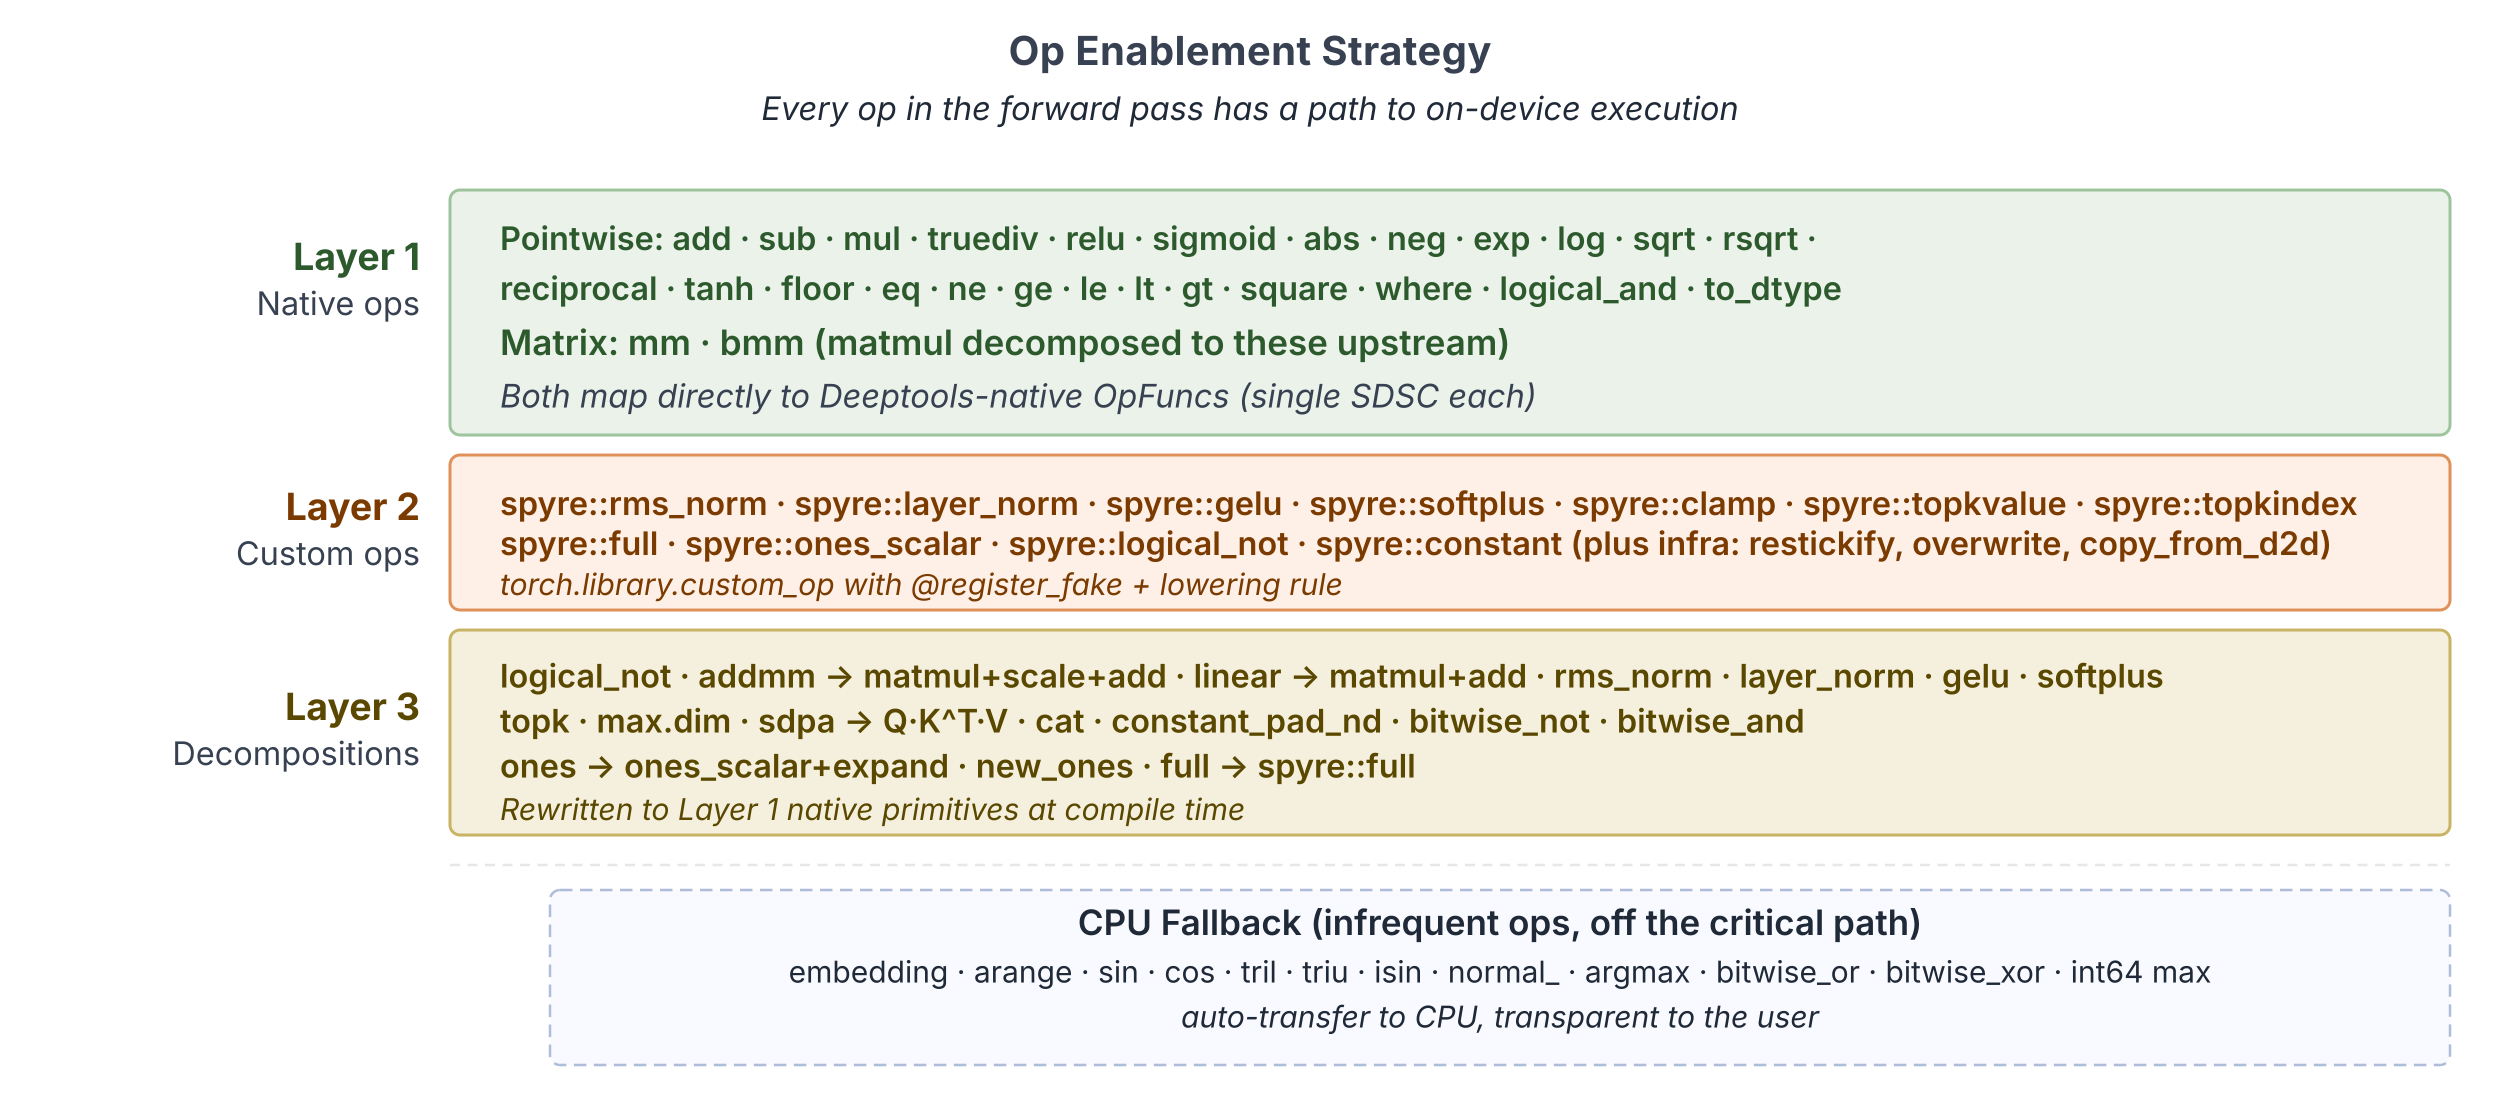
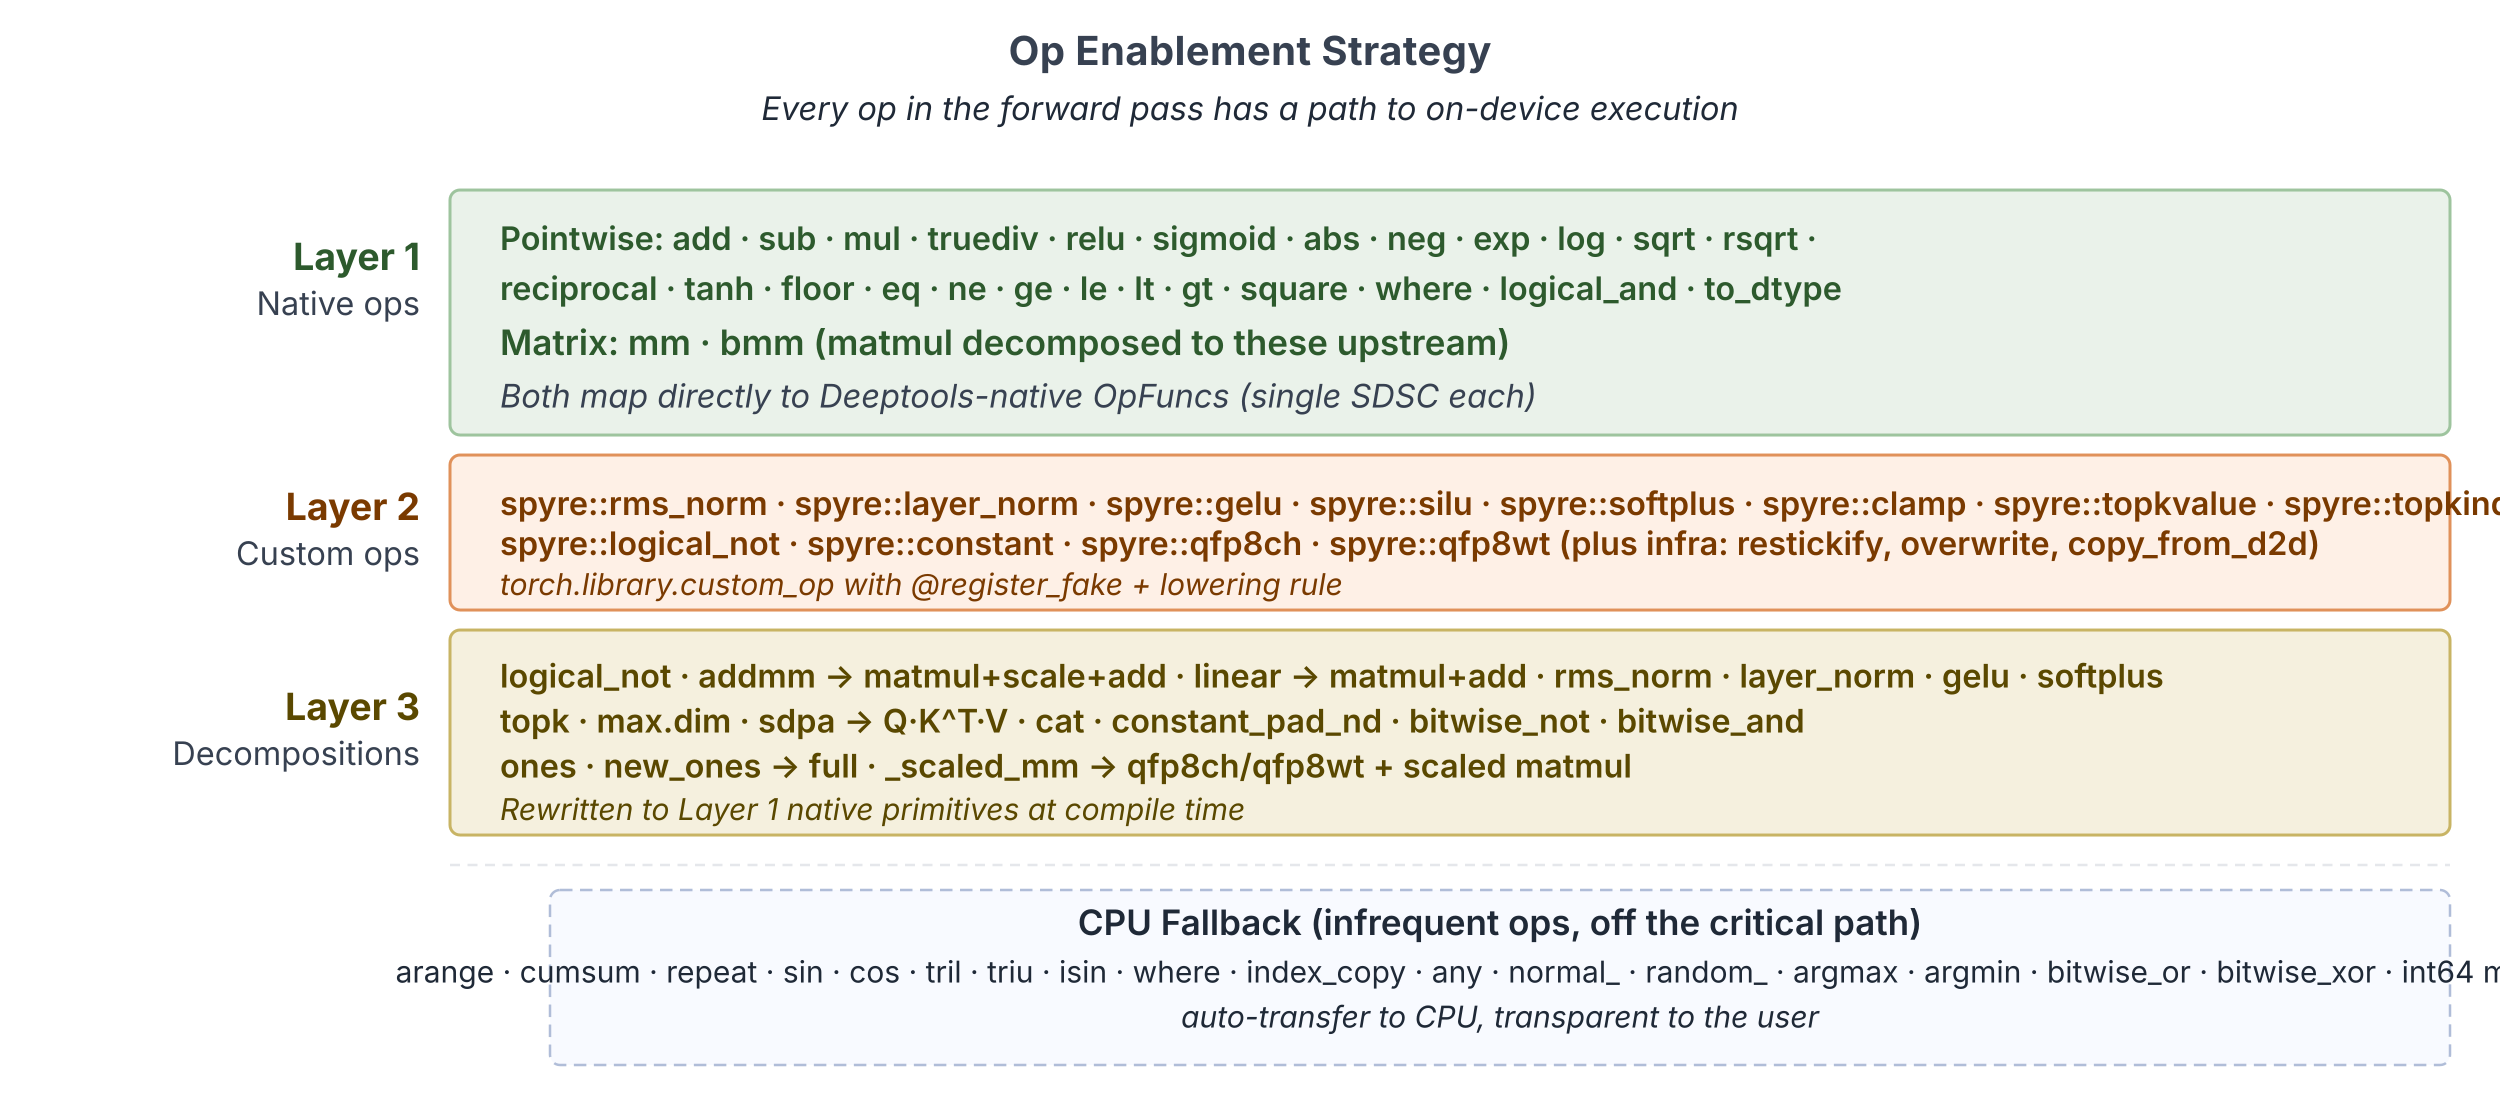
<svg xmlns="http://www.w3.org/2000/svg" viewBox="0 0 1000 445" font-family="-apple-system, BlinkMacSystemFont, 'Segoe UI', sans-serif">
  <text x="500" y="26" text-anchor="middle" font-size="16" font-weight="700" fill="#374151" letter-spacing="0.01em">Op Enablement Strategy</text>
  <text x="500" y="48" text-anchor="middle" font-size="13" fill="#1f2937" font-style="italic">Every op in the forward pass has a path to on-device execution</text>
  <text x="168" y="108" text-anchor="end" font-size="15" font-weight="700" fill="#2d5a2d">Layer 1</text>
  <text x="168" y="126" text-anchor="end" font-size="13" fill="#374151">Native ops</text>
  <text x="168" y="208" text-anchor="end" font-size="15" font-weight="700" fill="#7a3a00">Layer 2</text>
  <text x="168" y="226" text-anchor="end" font-size="13" fill="#374151">Custom ops</text>
  <text x="168" y="288" text-anchor="end" font-size="15" font-weight="700" fill="#5a4800">Layer 3</text>
  <text x="168" y="306" text-anchor="end" font-size="13" fill="#374151">Decompositions</text>
  <rect x="180" y="76" width="800" height="98" rx="4" fill="#eaf2ea" stroke="#9ec49e" stroke-width="1.2" />
  <text x="200" y="100" font-size="13" font-weight="600" fill="#2d5a2d">Pointwise: add · sub · mul · truediv · relu · sigmoid · abs · neg · exp · log · sqrt · rsqrt ·</text>
  <text x="200" y="120" font-size="13" font-weight="600" fill="#2d5a2d">reciprocal · tanh · floor · eq · ne · ge · le · lt · gt · square · where · logical_and · to_dtype</text>
  <text x="200" y="142" font-size="14" font-weight="600" fill="#2d5a2d">Matrix: mm · bmm  (matmul decomposed to these upstream)</text>
  <text x="200" y="163" font-size="13" fill="#374151" font-style="italic">Both map directly to Deeptools-native OpFuncs (single SDSC each)</text>
  <rect x="180" y="182" width="800" height="62" rx="4" fill="#fef0e6" stroke="#e0915a" stroke-width="1.2" />
-   <text x="200" y="206" font-size="13" font-weight="600" fill="#7a3a00">spyre::rms_norm · spyre::layer_norm · spyre::gelu · spyre::softplus · spyre::clamp · spyre::topkvalue · spyre::topkindex</text>
-   <text x="200" y="222" font-size="13" font-weight="600" fill="#7a3a00">spyre::full · spyre::ones_scalar · spyre::logical_not · spyre::constant  (plus infra: restickify, overwrite, copy_from_d2d)</text>
+   <text x="200" y="206" font-size="13" font-weight="600" fill="#7a3a00">spyre::rms_norm · spyre::layer_norm · spyre::gelu · spyre::silu · spyre::softplus · spyre::clamp · spyre::topkvalue · spyre::topkindex</text>
+   <text x="200" y="222" font-size="13" font-weight="600" fill="#7a3a00">spyre::logical_not · spyre::constant · spyre::qfp8ch · spyre::qfp8wt  (plus infra: restickify, overwrite, copy_from_d2d)</text>
  <text x="200" y="238" font-size="12" fill="#7a3a00" font-style="italic">torch.library.custom_op with @register_fake + lowering rule</text>
  <rect x="180" y="252" width="800" height="82" rx="4" fill="#f5f0de" stroke="#c8b464" stroke-width="1.2" />
  <text x="200" y="275" font-size="13" font-weight="600" fill="#5a4800">logical_not · addmm → matmul+scale+add  ·  linear → matmul+add  ·  rms_norm · layer_norm · gelu · softplus</text>
  <text x="200" y="293" font-size="13" font-weight="600" fill="#5a4800">topk · max.dim · sdpa → Q·K^T·V  ·  cat · constant_pad_nd · bitwise_not · bitwise_and</text>
-   <text x="200" y="311" font-size="13" font-weight="600" fill="#5a4800">ones → ones_scalar+expand  ·  new_ones · full → spyre::full</text>
+   <text x="200" y="311" font-size="13" font-weight="600" fill="#5a4800">ones · new_ones → full  ·  _scaled_mm → qfp8ch/qfp8wt + scaled matmul</text>
  <text x="200" y="328" font-size="12" fill="#5a4800" font-style="italic">Rewritten to Layer 1 native primitives at compile time</text>
  <line x1="180" y1="346" x2="980" y2="346" stroke="#E5E7EB" stroke-width="1" stroke-dasharray="4 3" />
  <rect x="220" y="356" width="760" height="70" rx="4" fill="#F8FAFF" stroke="#B0BDD8" stroke-width="1" stroke-dasharray="5 3" />
  <text x="600" y="374" text-anchor="middle" font-size="14" font-weight="600" fill="#1f2937">CPU Fallback (infrequent ops, off the critical path)</text>
-   <text x="600" y="393" text-anchor="middle" font-size="12" fill="#1f2937">embedding · arange · sin · cos · tril · triu · isin · normal_ · argmax · bitwise_or · bitwise_xor · int64 max</text>
+   <text x="600" y="393" text-anchor="middle" font-size="12" fill="#1f2937">arange · cumsum · repeat · sin · cos · tril · triu · isin · where · index_copy · any · normal_ · random_ · argmax · argmin · bitwise_or · bitwise_xor · int64 max/min</text>
  <text x="600" y="411" text-anchor="middle" font-size="12" fill="#1f2937" font-style="italic">auto-transfer to CPU, transparent to the user</text>
</svg>
